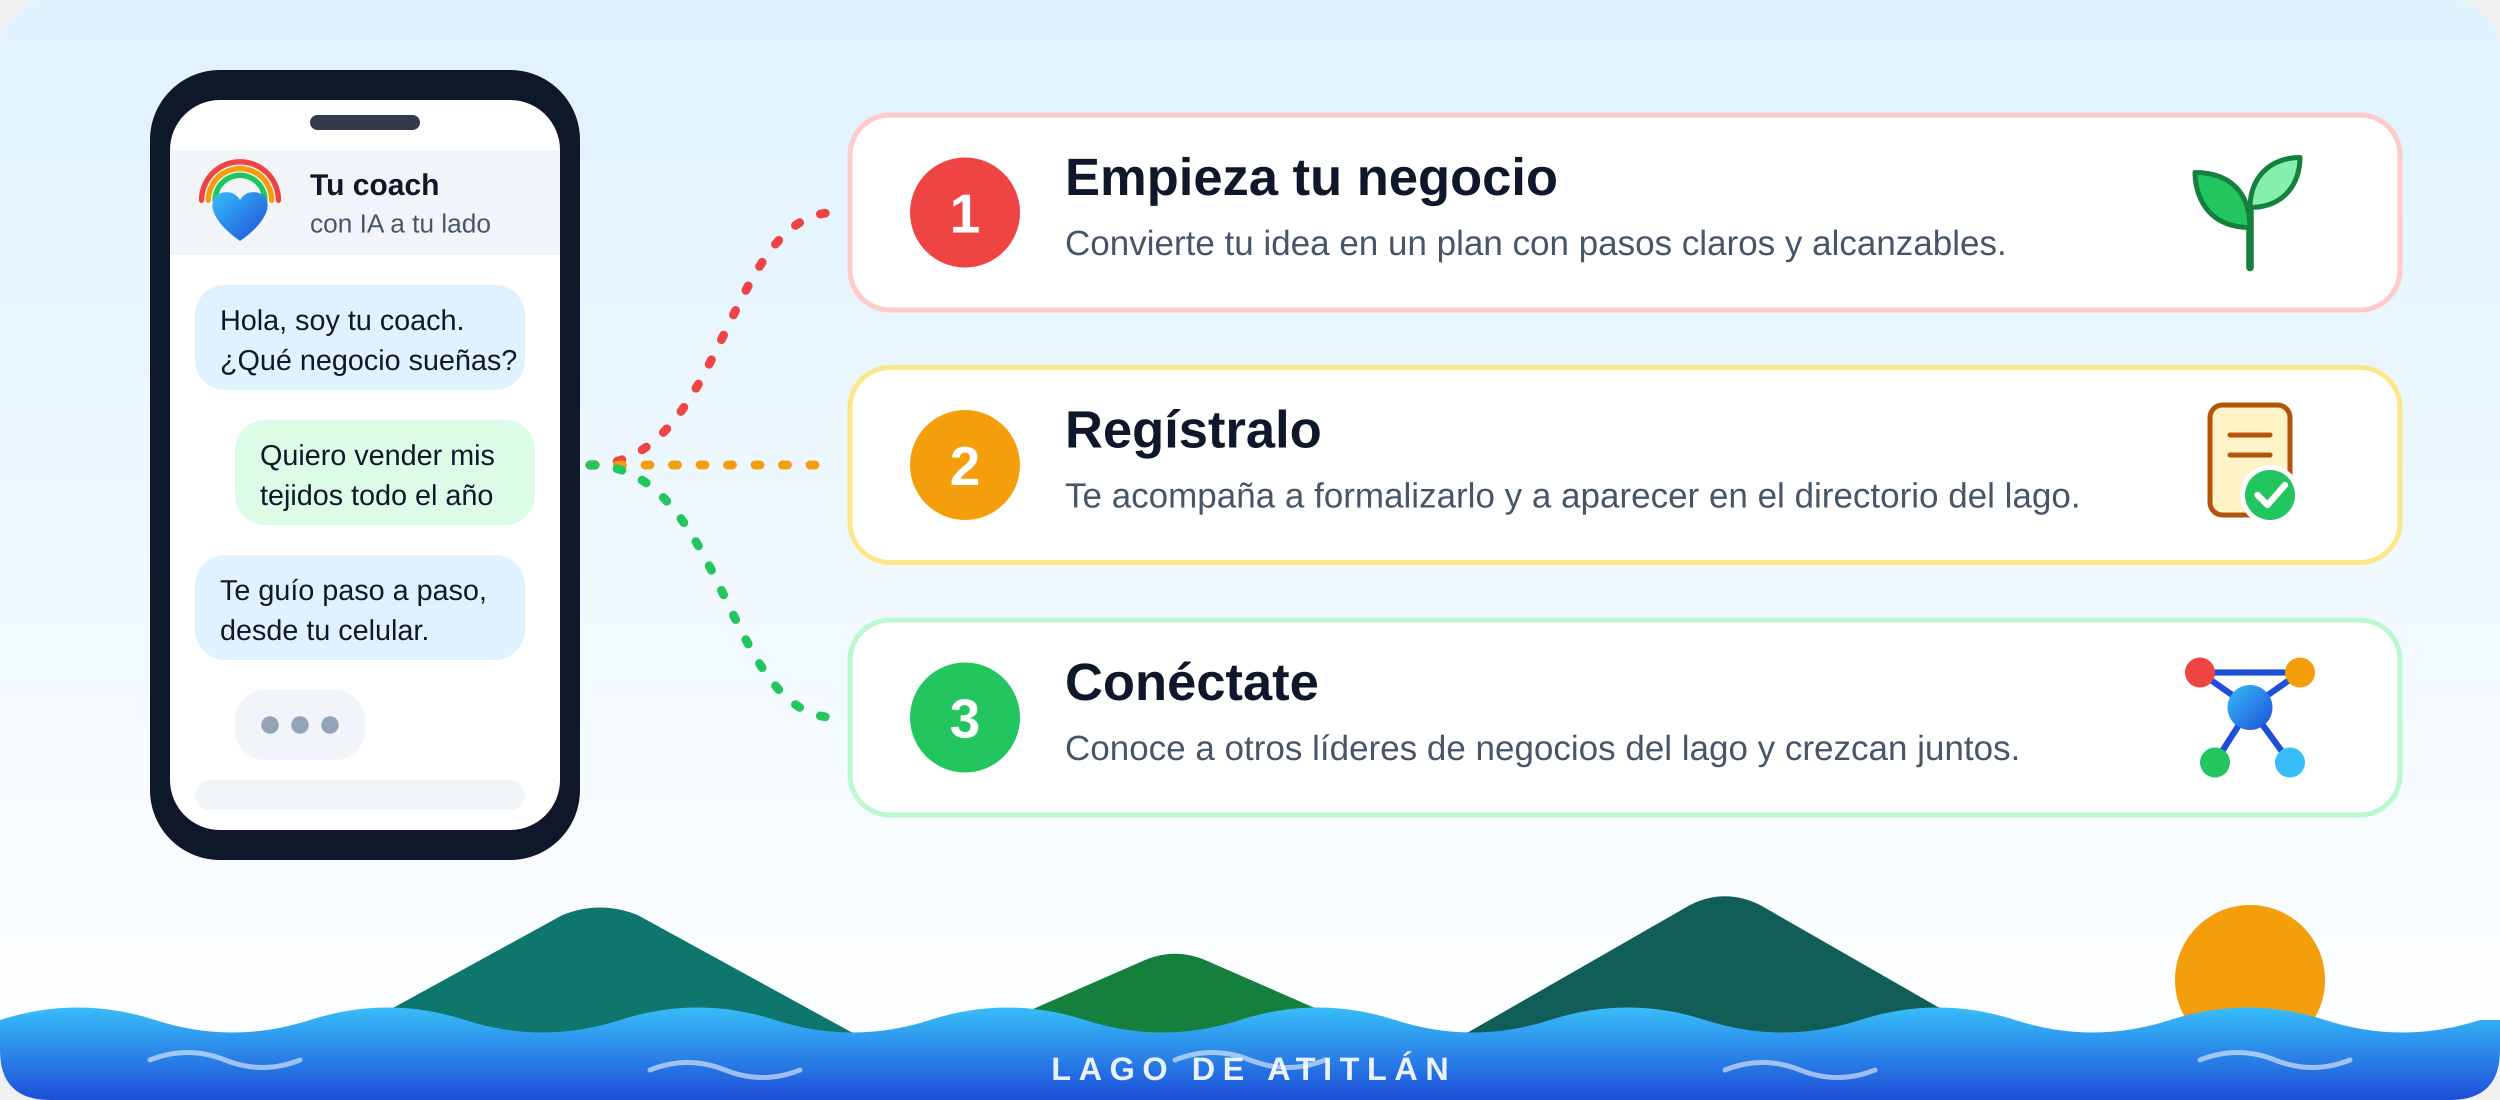
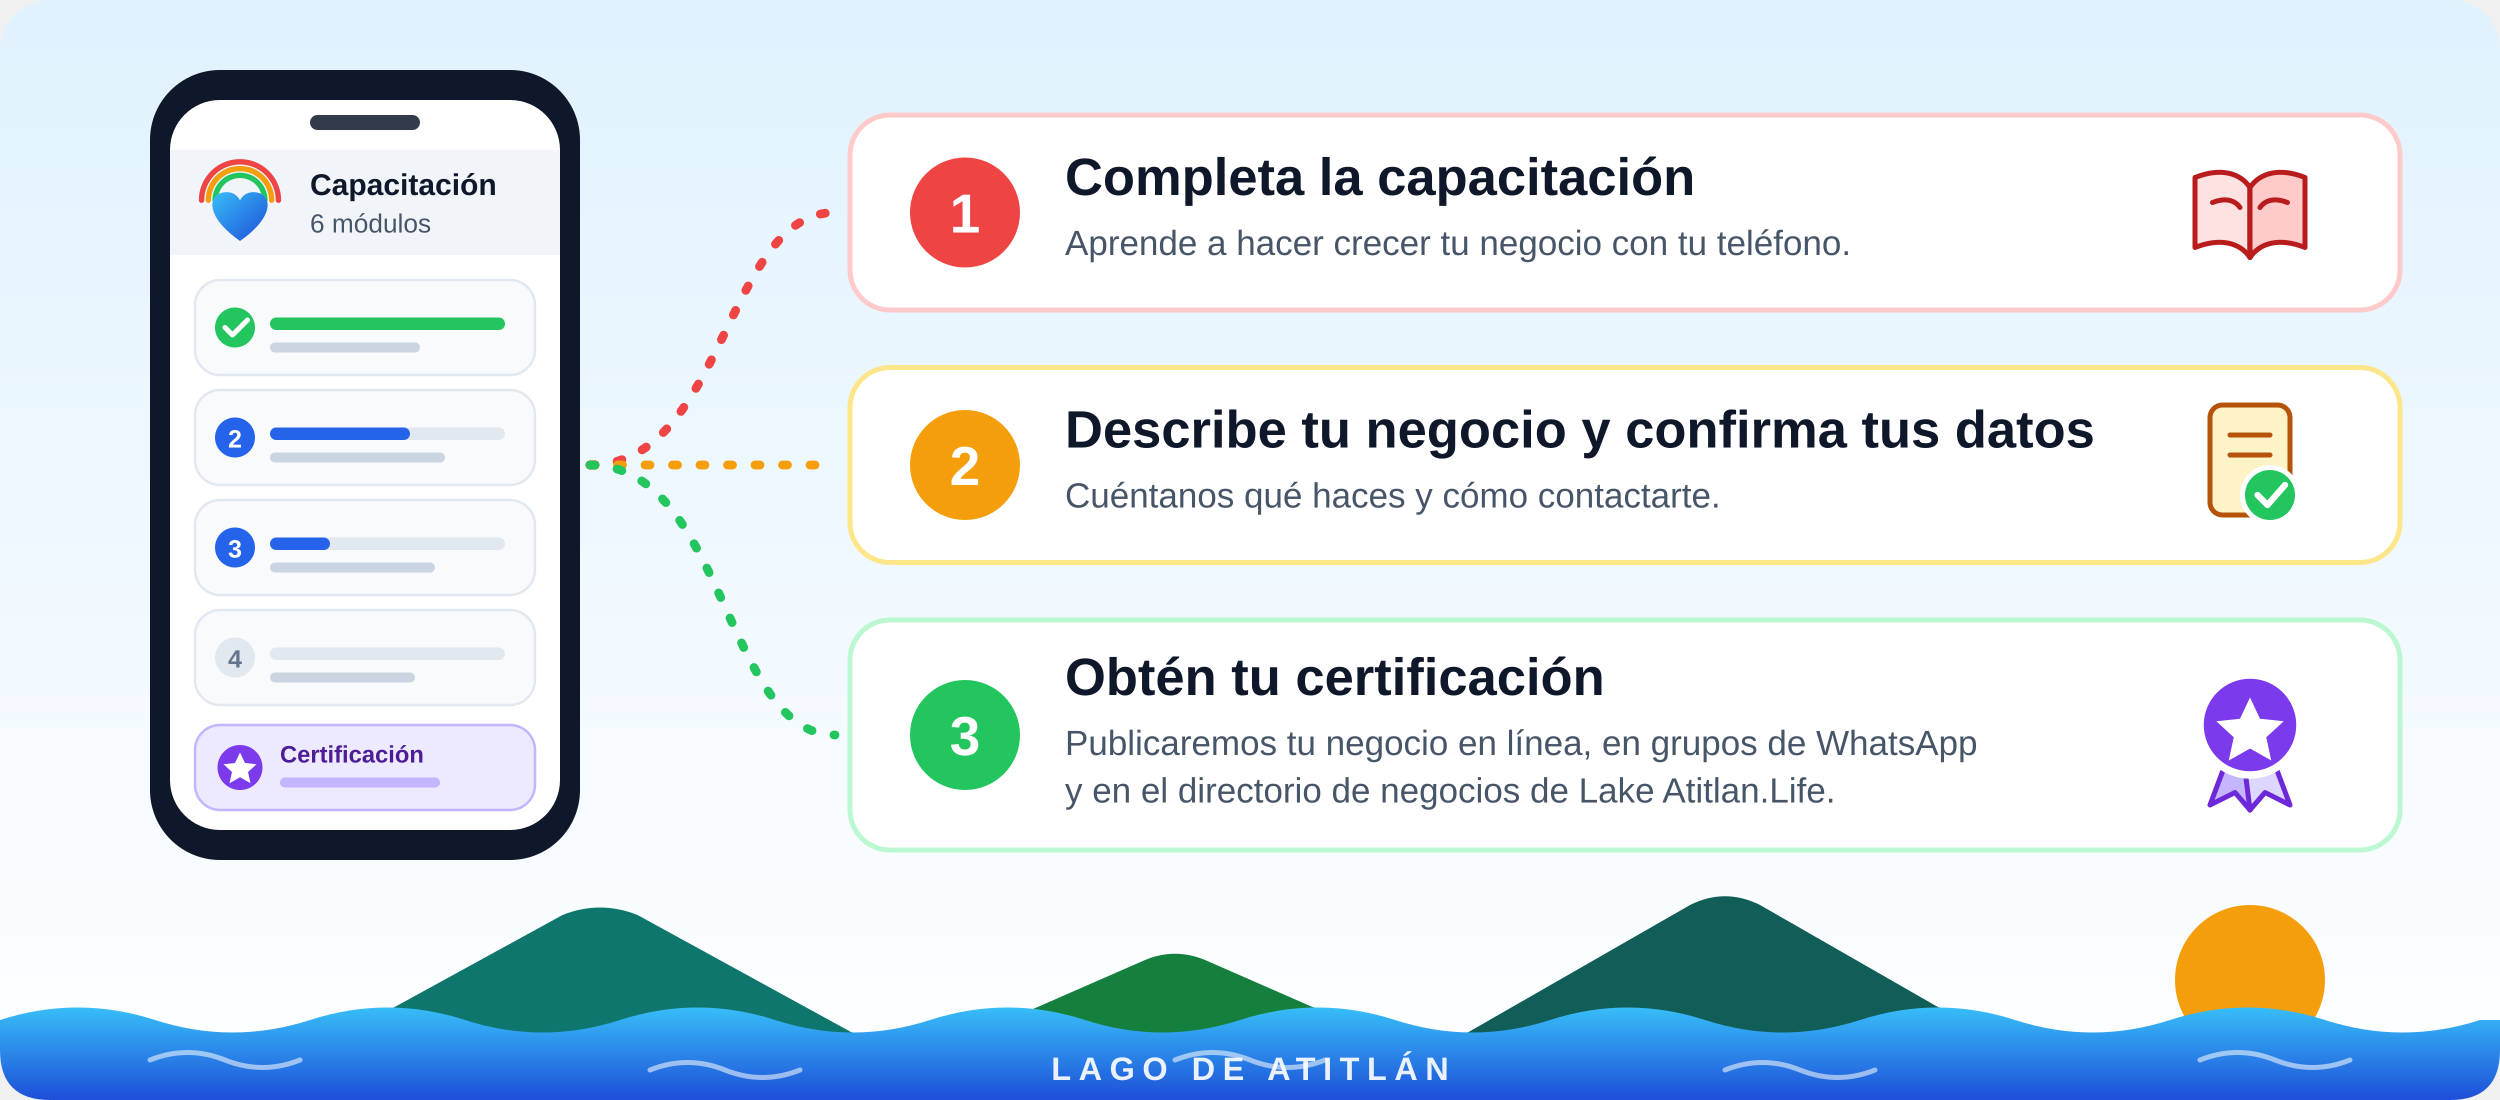
<svg xmlns="http://www.w3.org/2000/svg" viewBox="0 0 1000 440" width="100%" role="img" aria-labelledby="t d" font-family="'Space Grotesk', system-ui, -apple-system, 'Segoe UI', Arial, sans-serif">
  <defs>
    <linearGradient id="sky" x1="0" y1="0" x2="0" y2="1">
      <stop offset="0" stop-color="#e0f2fe" />
      <stop offset="1" stop-color="#ffffff" />
    </linearGradient>
    <linearGradient id="heart" x1="0" y1="0" x2="1" y2="1">
      <stop offset="0" stop-color="#38bdf8" />
      <stop offset="1" stop-color="#1d4ed8" />
    </linearGradient>
    <linearGradient id="lake" x1="0" y1="0" x2="0" y2="1">
      <stop offset="0" stop-color="#38bdf8" />
      <stop offset="1" stop-color="#1d4ed8" />
    </linearGradient>
  </defs>
  <rect width="1000" height="440" rx="20" fill="url(#sky)" />
  <circle cx="900" cy="392" r="30" fill="#f59e0b" />
  <path d="M90 440L225 366Q240 360 255 366L390 440Z" fill="#0f766e" />
  <path d="M330 440L458 384Q470 379 482 384L610 440Z" fill="#15803d" />
  <path d="M540 440L676 362Q690 355 704 362L840 440Z" fill="#115e59" />
  <path d="M0 408Q31 398 62 408T124 408T186 408T248 408T310 408T372 408T434 408T496 408T558 408T620 408T682 408T744 408T806 408T868 408T930 408T992 408L1000 408L1000 420Q1000 440 980 440L20 440Q0 440 0 420Z" fill="url(#lake)" />
  <g fill="none" stroke="#ffffff" stroke-opacity=".55" stroke-width="2" stroke-linecap="round">
    <path d="M60 424Q75 418 90 424T120 424" />
    <path d="M260 428Q275 422 290 428T320 428" />
    <path d="M470 424Q485 418 500 424T530 424" />
    <path d="M690 428Q705 422 720 428T750 428" />
    <path d="M880 424Q895 418 910 424T940 424" />
  </g>
  <text x="500" y="432" text-anchor="middle" font-size="13" font-weight="700" letter-spacing="3" fill="#ffffff" opacity=".9">LAGO DE ATITLÁN</text>
  <rect x="60" y="28" width="172" height="316" rx="28" fill="#0f172a" />
  <rect x="68" y="40" width="156" height="292" rx="20" fill="#ffffff" />
  <rect x="124" y="46" width="44" height="6" rx="3" fill="#0f172a" opacity=".85" />
  <rect x="68" y="60" width="156" height="42" fill="#f1f5f9" />
  <svg x="76" y="62" width="40" height="38" viewBox="62 62 44 42">
    <g fill="none" stroke-width="2.400" stroke-linecap="round">
      <path d="M67 82A17 17 0 0 1 101 82" stroke="#ef4444" />
      <path d="M70 82A14 14 0 0 1 98 82" stroke="#f59e0b" />
      <path d="M73 82A11 11 0 0 1 95 82" stroke="#22c55e" />
    </g>
    <path d="M84 100C71 91 69 82 75 79C79 77.500 82.500 79 84 82C85.500 79 89 77.500 93 79C99 82 97 91 84 100Z" fill="url(#heart)" />
  </svg>
-   <text x="124" y="78" font-size="12" font-weight="700" fill="#0f172a">Tu coach</text>
-   <text x="124" y="93" font-size="10.500" fill="#475569">con IA a tu lado</text>
-   <rect x="78" y="114" width="132" height="42" rx="12" fill="#e0f2fe" />
-   <text x="88" y="132" font-size="11.500" fill="#0f172a">Hola, soy tu coach.</text>
-   <text x="88" y="148" font-size="11.500" fill="#0f172a">¿Qué negocio sueñas?</text>
-   <rect x="94" y="168" width="120" height="42" rx="12" fill="#dcfce7" />
-   <text x="104" y="186" font-size="11.500" fill="#0f172a">Quiero vender mis</text>
-   <text x="104" y="202" font-size="11.500" fill="#0f172a">tejidos todo el año</text>
-   <rect x="78" y="222" width="132" height="42" rx="12" fill="#e0f2fe" />
-   <text x="88" y="240" font-size="11.500" fill="#0f172a">Te guío paso a paso,</text>
-   <text x="88" y="256" font-size="11.500" fill="#0f172a">desde tu celular.</text>
-   <rect x="94" y="276" width="52" height="28" rx="12" fill="#f1f5f9" />
-   <circle cx="108" cy="290" r="3.500" fill="#94a3b8" />
-   <circle cx="120" cy="290" r="3.500" fill="#94a3b8" />
-   <circle cx="132" cy="290" r="3.500" fill="#94a3b8" />
-   <rect x="78" y="312" width="132" height="12" rx="6" fill="#f1f5f9" />
+   <text x="124" y="78" font-size="12" font-weight="700" fill="#0f172a">Capacitación</text>
+   <text x="124" y="93" font-size="10.500" fill="#475569">6 módulos</text>
+   <rect x="78" y="112" width="136" height="38" rx="10" fill="#f8fafc" stroke="#e2e8f0" />
+   <circle cx="94" cy="131" r="8" fill="#22c55e" />
+   <path d="M90 131l3 3 6-6" fill="none" stroke="#fff" stroke-width="2" stroke-linecap="round" stroke-linejoin="round" />
+   <rect x="108" y="127" width="94" height="5" rx="2.500" fill="#e2e8f0" />
+   <rect x="108" y="127" width="94" height="5" rx="2.500" fill="#22c55e" />
+   <rect x="108" y="137" width="60" height="4" rx="2" fill="#cbd5e1" />
+   <rect x="78" y="156" width="136" height="38" rx="10" fill="#f8fafc" stroke="#e2e8f0" />
+   <circle cx="94" cy="175" r="8" fill="#2563eb" />
+   <text x="94" y="179" text-anchor="middle" font-size="10" font-weight="700" fill="#fff">2</text>
+   <rect x="108" y="171" width="94" height="5" rx="2.500" fill="#e2e8f0" />
+   <rect x="108" y="171" width="56" height="5" rx="2.500" fill="#2563eb" />
+   <rect x="108" y="181" width="70" height="4" rx="2" fill="#cbd5e1" />
+   <rect x="78" y="200" width="136" height="38" rx="10" fill="#f8fafc" stroke="#e2e8f0" />
+   <circle cx="94" cy="219" r="8" fill="#2563eb" />
+   <text x="94" y="223" text-anchor="middle" font-size="10" font-weight="700" fill="#fff">3</text>
+   <rect x="108" y="215" width="94" height="5" rx="2.500" fill="#e2e8f0" />
+   <rect x="108" y="215" width="24" height="5" rx="2.500" fill="#2563eb" />
+   <rect x="108" y="225" width="66" height="4" rx="2" fill="#cbd5e1" />
+   <rect x="78" y="244" width="136" height="38" rx="10" fill="#f8fafc" stroke="#e2e8f0" />
+   <circle cx="94" cy="263" r="8" fill="#e2e8f0" />
+   <text x="94" y="267" text-anchor="middle" font-size="10" font-weight="700" fill="#64748b">4</text>
+   <rect x="108" y="259" width="94" height="5" rx="2.500" fill="#e2e8f0" />
+   <rect x="108" y="269" width="58" height="4" rx="2" fill="#cbd5e1" />
+   <rect x="78" y="290" width="136" height="34" rx="10" fill="#ede9fe" stroke="#c4b5fd" />
+   <circle cx="96" cy="307" r="9" fill="#7c3aed" />
+   <path d="M96 301l2 4.200 4.600.5-3.400 3.100 1 4.500-4.200-2.400-4.200 2.400 1-4.500-3.400-3.100 4.600-.5z" fill="#fff" />
+   <text x="112" y="305" font-size="9.500" font-weight="700" fill="#4c1d95">Certificación</text>
+   <rect x="112" y="311" width="64" height="4" rx="2" fill="#c4b5fd" />
  <g fill="none" stroke-width="3.500" stroke-linecap="round" stroke-dasharray="2 9">
    <path d="M236 186C290 186 290 85 334 85" stroke="#ef4444" />
    <path d="M236 186C290 186 290 186 334 186" stroke="#f59e0b" />
-     <path d="M236 186C290 186 290 287 334 287" stroke="#22c55e" />
+     <path d="M236 186C290 186 290 294 334 294" stroke="#22c55e" />
  </g>
  <rect x="340" y="46" width="620" height="78" rx="16" fill="#ffffff" stroke="#fecaca" stroke-width="2" />
  <circle cx="386" cy="85" r="22" fill="#ef4444" />
  <text x="386" y="93" text-anchor="middle" font-size="22" font-weight="700" fill="#ffffff">1</text>
-   <text x="426" y="78" font-size="21" font-weight="700" fill="#0f172a">Empieza tu negocio</text>
-   <text x="426" y="102" font-size="14" fill="#475569">Convierte tu idea en un plan con pasos claros y alcanzables.</text>
-   <g transform="translate(900 85)" fill="none" stroke-linecap="round" stroke-linejoin="round">
-     <path d="M0 22V-2" stroke="#15803d" stroke-width="3" />
-     <path d="M0 6C-18 6 -22 -8 -22 -16C-8 -16 0 -8 0 6Z" fill="#22c55e" stroke="#15803d" stroke-width="2" />
-     <path d="M0 -2C14 -2 20 -12 20 -22C8 -22 0 -14 0 -2Z" fill="#86efac" stroke="#15803d" stroke-width="2" />
+   <text x="426" y="78" font-size="21" font-weight="700" fill="#0f172a">Completa la capacitación</text>
+   <text x="426" y="102" font-size="14" fill="#475569">Aprende a hacer crecer tu negocio con tu teléfono.</text>
+   <g transform="translate(900 85)" stroke-linecap="round" stroke-linejoin="round">
+     <path d="M-22 -14C-12 -18 -4 -16 0 -10V18C-4 12 -12 10 -22 14Z" fill="#fee2e2" stroke="#b91c1c" stroke-width="2" />
+     <path d="M22 -14C12 -18 4 -16 0 -10V18C4 12 12 10 22 14Z" fill="#fecaca" stroke="#b91c1c" stroke-width="2" />
+     <path d="M-15 -4C-10 -6 -6 -5 -4 -2M15 -4C10 -6 6 -5 4 -2" stroke="#b91c1c" stroke-width="2" fill="none" />
  </g>
  <rect x="340" y="147" width="620" height="78" rx="16" fill="#ffffff" stroke="#fde68a" stroke-width="2" />
  <circle cx="386" cy="186" r="22" fill="#f59e0b" />
  <text x="386" y="194" text-anchor="middle" font-size="22" font-weight="700" fill="#ffffff">2</text>
-   <text x="426" y="179" font-size="21" font-weight="700" fill="#0f172a">Regístralo</text>
-   <text x="426" y="203" font-size="14" fill="#475569">Te acompaña a formalizarlo y a aparecer en el directorio del lago.</text>
+   <text x="426" y="179" font-size="21" font-weight="700" fill="#0f172a">Describe tu negocio y confirma tus datos</text>
+   <text x="426" y="203" font-size="14" fill="#475569">Cuéntanos qué haces y cómo contactarte.</text>
  <g transform="translate(900 186)" stroke-linecap="round" stroke-linejoin="round">
    <rect x="-16" y="-24" width="32" height="44" rx="5" fill="#fef3c7" stroke="#b45309" stroke-width="2" />
    <path d="M-8 -12H8M-8 -4H8" stroke="#b45309" stroke-width="2" fill="none" />
    <circle cx="8" cy="12" r="11" fill="#22c55e" stroke="#ffffff" stroke-width="2" />
    <path d="M3 12L7 16L14 8" stroke="#ffffff" stroke-width="2.500" fill="none" />
  </g>
-   <rect x="340" y="248" width="620" height="78" rx="16" fill="#ffffff" stroke="#bbf7d0" stroke-width="2" />
-   <circle cx="386" cy="287" r="22" fill="#22c55e" />
-   <text x="386" y="295" text-anchor="middle" font-size="22" font-weight="700" fill="#ffffff">3</text>
-   <text x="426" y="280" font-size="21" font-weight="700" fill="#0f172a">Conéctate</text>
-   <text x="426" y="304" font-size="14" fill="#475569">Conoce a otros líderes de negocios del lago y crezcan juntos.</text>
-   <g transform="translate(900 287)">
-     <g stroke="#1d4ed8" stroke-width="2.500" stroke-linecap="round">
-       <path d="M0 -4L-20 -18M0 -4L20 -18M0 -4L-14 18M0 -4L16 18M-20 -18L20 -18" fill="none" />
-     </g>
-     <circle cx="0" cy="-4" r="9" fill="url(#heart)" />
-     <circle cx="-20" cy="-18" r="6" fill="#ef4444" />
-     <circle cx="20" cy="-18" r="6" fill="#f59e0b" />
-     <circle cx="-14" cy="18" r="6" fill="#22c55e" />
-     <circle cx="16" cy="18" r="6" fill="#38bdf8" />
+   <rect x="340" y="248" width="620" height="92" rx="16" fill="#ffffff" stroke="#bbf7d0" stroke-width="2" />
+   <circle cx="386" cy="294" r="22" fill="#22c55e" />
+   <text x="386" y="302" text-anchor="middle" font-size="22" font-weight="700" fill="#ffffff">3</text>
+   <text x="426" y="278" font-size="21" font-weight="700" fill="#0f172a">Obtén tu certificación</text>
+   <text x="426" y="302" font-size="14" fill="#475569">Publicaremos tu negocio en línea, en grupos de WhatsApp</text>
+   <text x="426" y="321" font-size="14" fill="#475569">y en el directorio de negocios de Lake Atitlan.Life.</text>
+   <g transform="translate(900 294)" stroke-linecap="round" stroke-linejoin="round">
+     <path d="M-10 12L-16 28L-6 23L0 30L2 14Z" fill="#c4b5fd" stroke="#6d28d9" stroke-width="2" />
+     <path d="M10 12L16 28L6 23L0 30L-2 14Z" fill="#ddd6fe" stroke="#6d28d9" stroke-width="2" />
+     <circle cx="0" cy="-4" r="20" fill="#7c3aed" stroke="#ffffff" stroke-width="3" />
+     <path d="M0 -15l4 8.500 9.500 1-7 6.400 2 9.300-8.500-4.800-8.500 4.800 2-9.300-7-6.400 9.500-1z" fill="#ffffff" />
  </g>
</svg>
